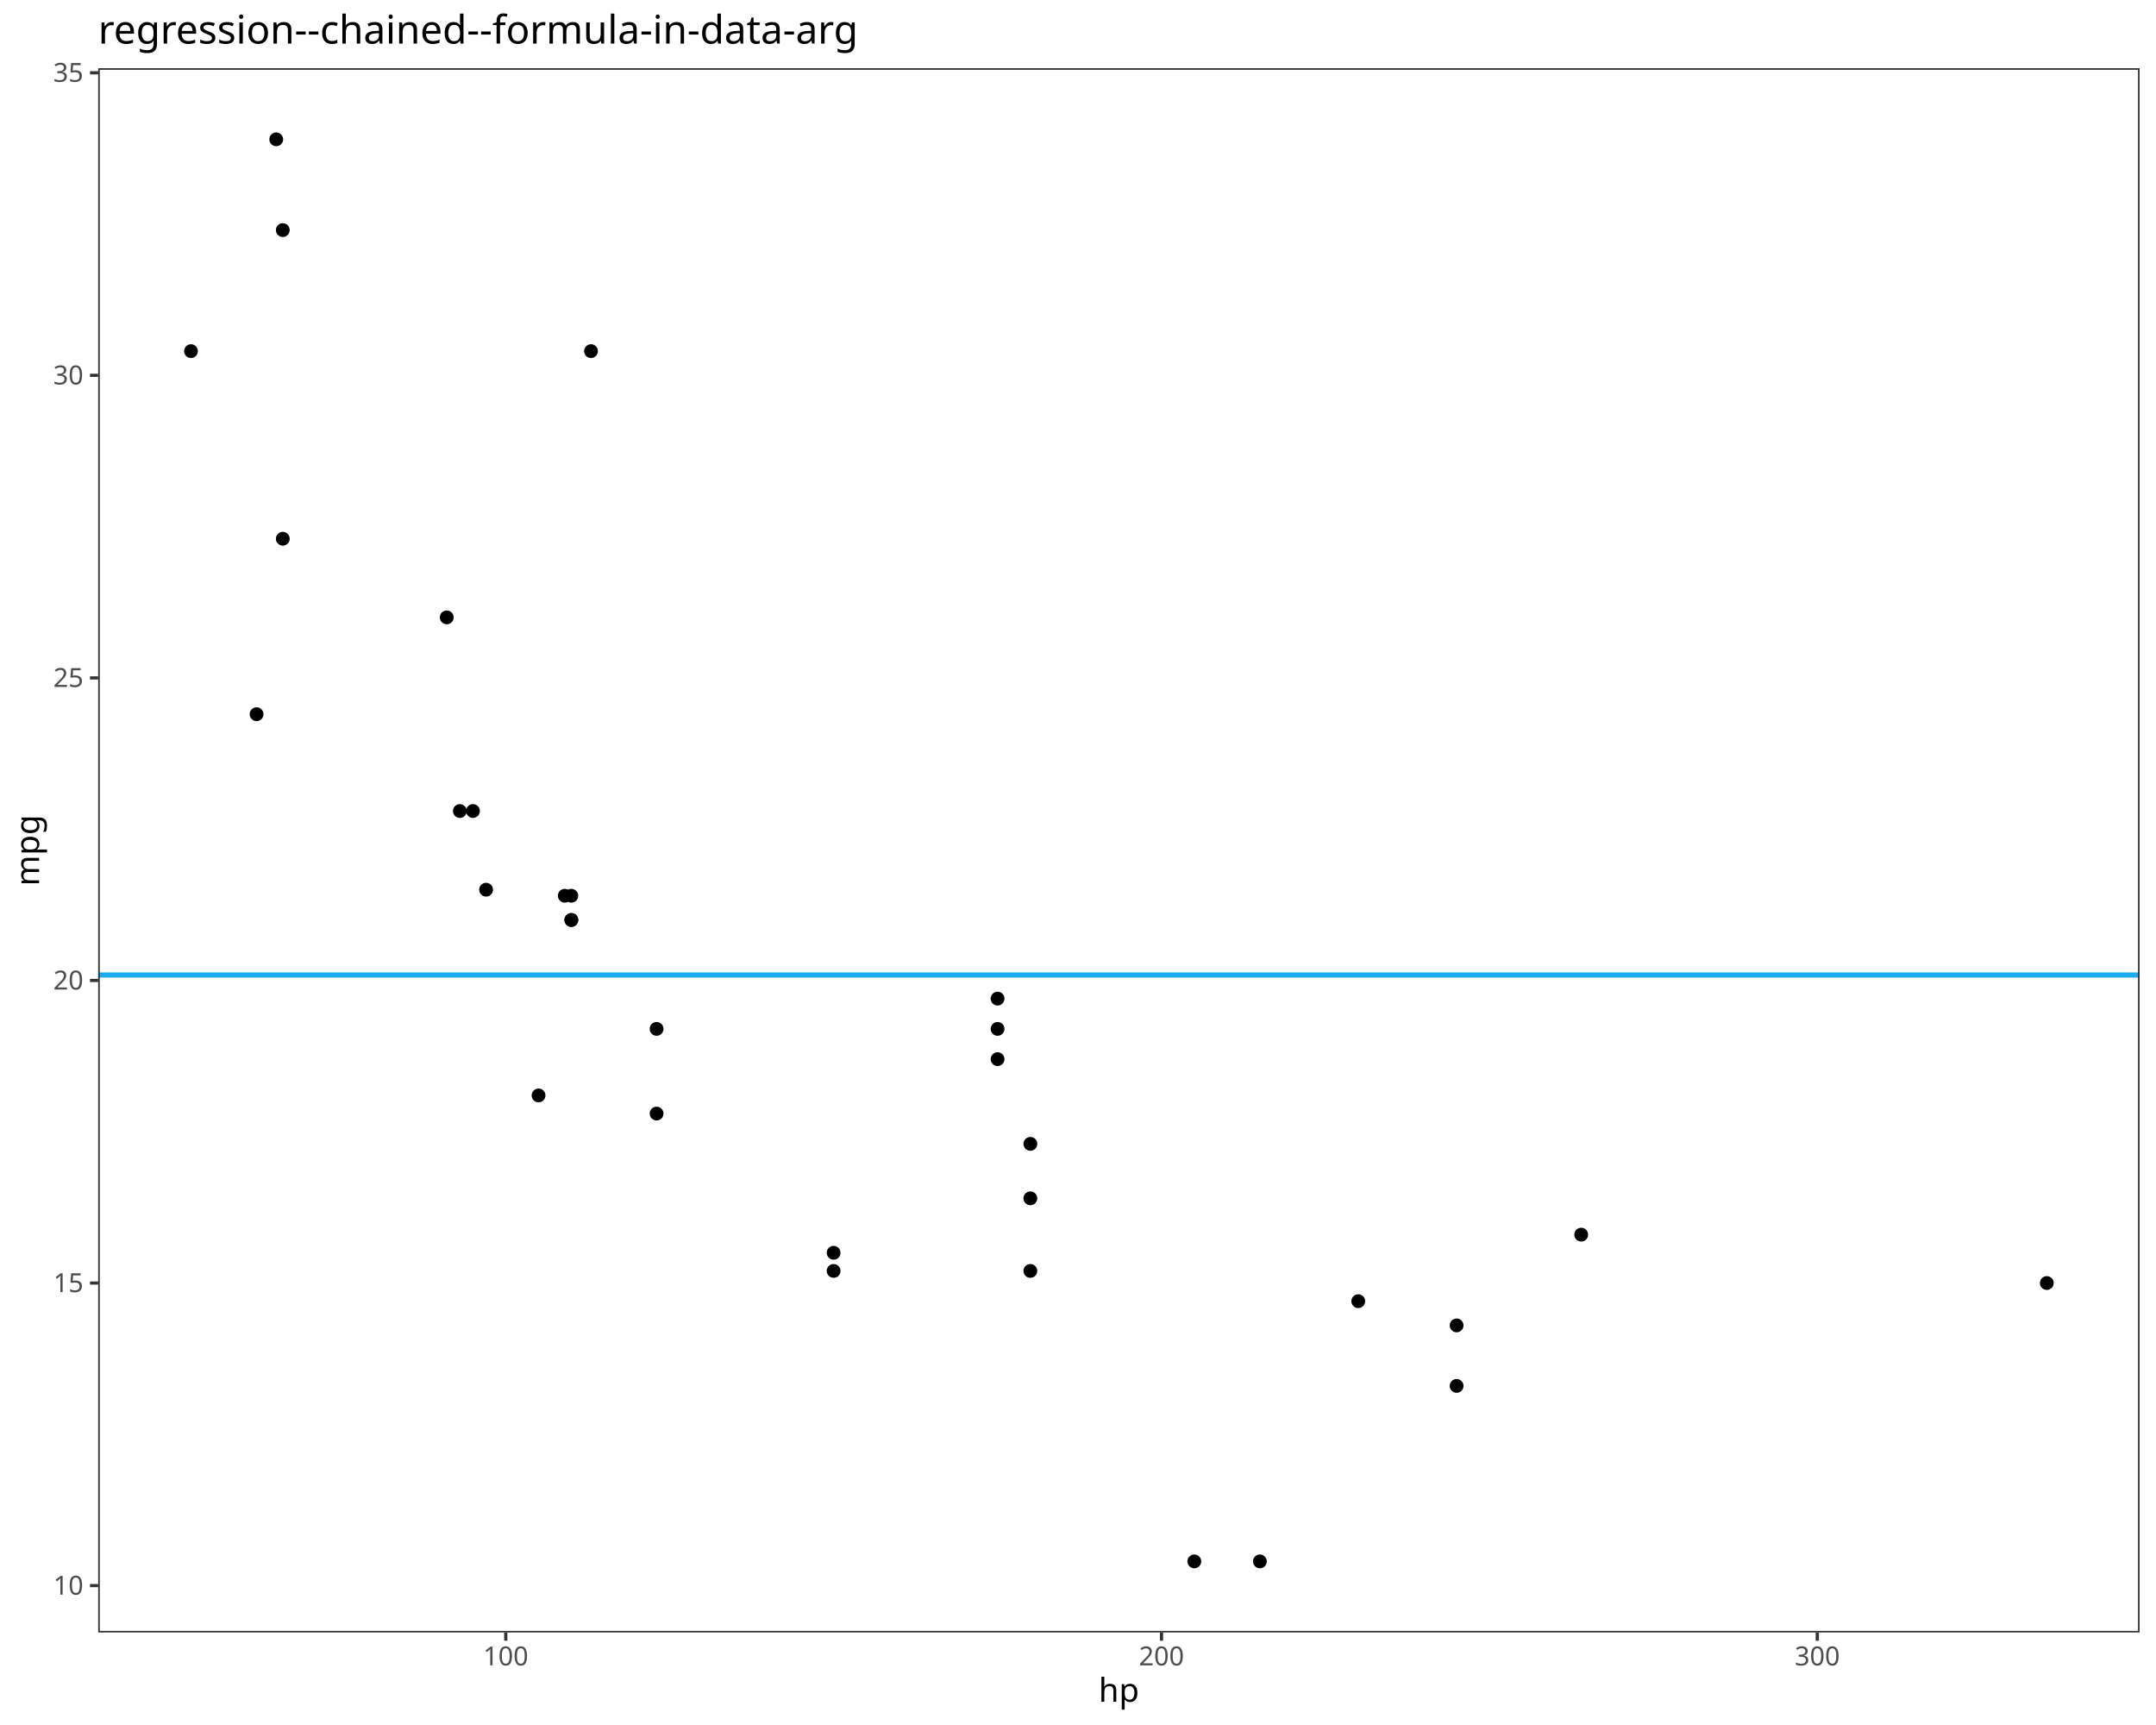
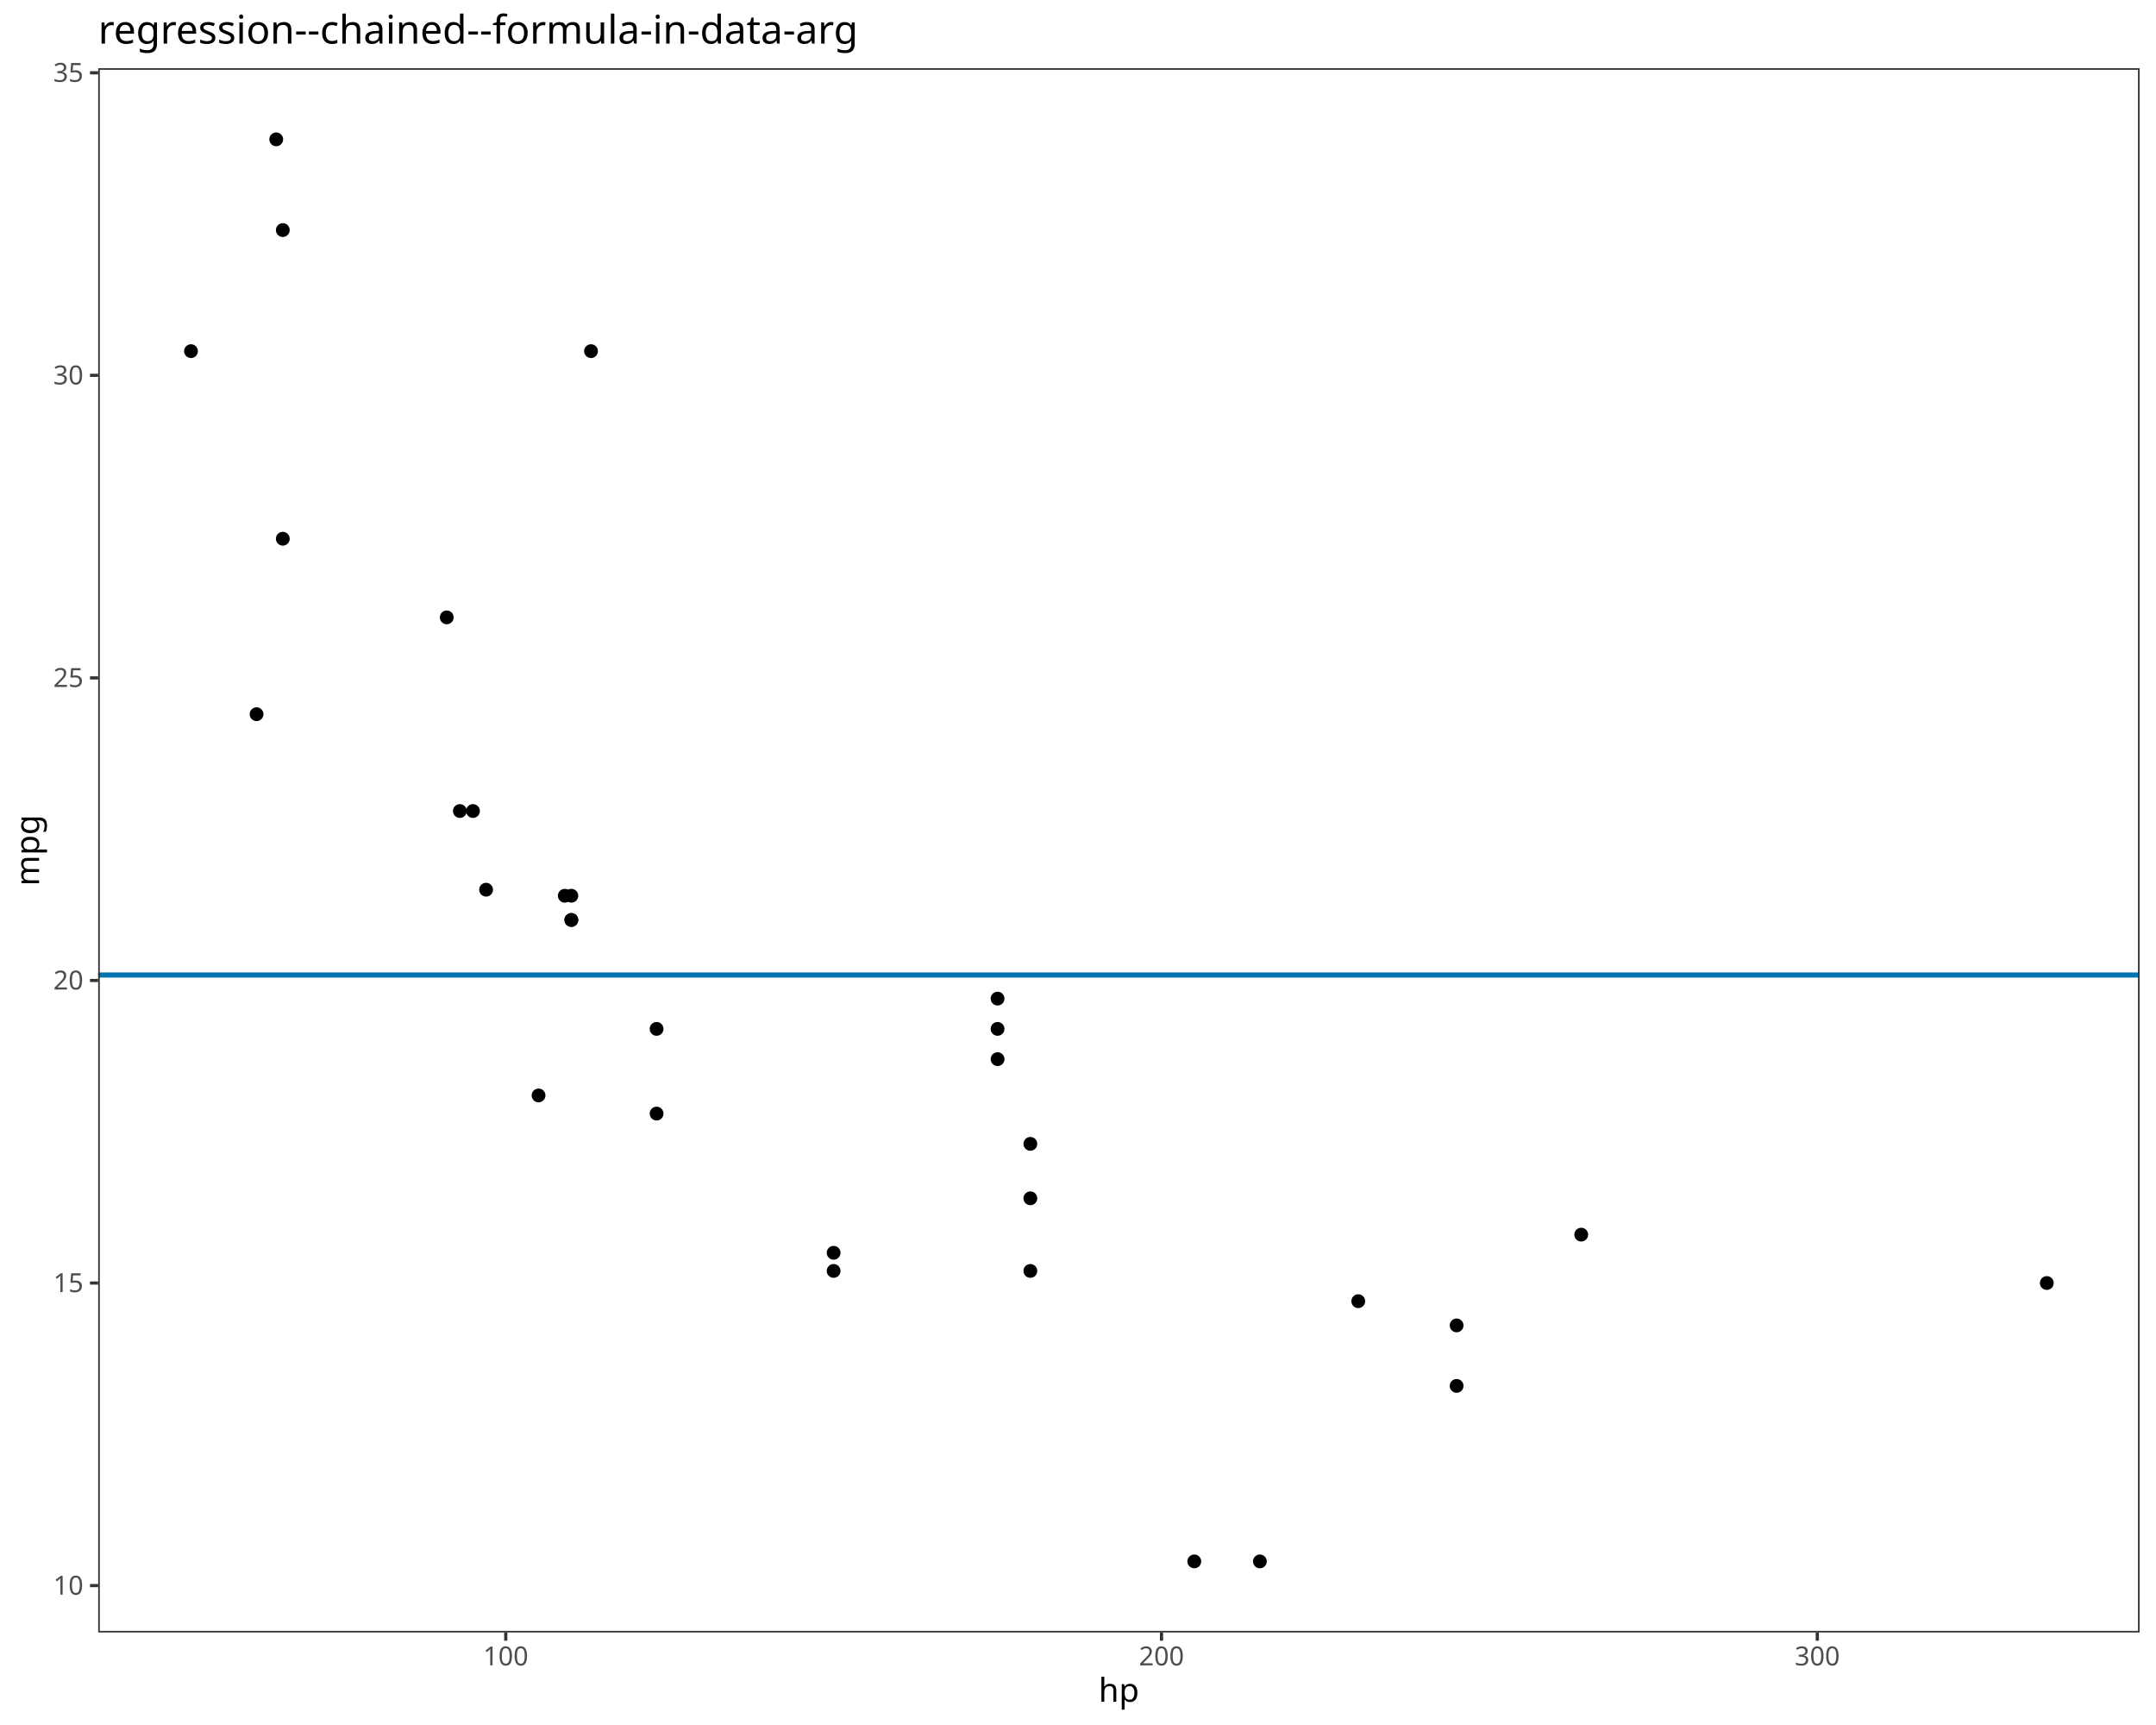
<svg xmlns="http://www.w3.org/2000/svg" class="svglite" data-engine-version="2.0" width="720.00pt" height="576.00pt" viewBox="0 0 720.00 576.00">
  <defs>
    <style type="text/css">
    .svglite line, .svglite polyline, .svglite polygon, .svglite path, .svglite rect, .svglite circle {
      fill: none;
      stroke: #000000;
      stroke-linecap: round;
      stroke-linejoin: round;
      stroke-miterlimit: 10.00;
    }
  </style>
  </defs>
  <rect width="100%" height="100%" style="stroke: none; fill: #FFFFFF;" />
  <defs>
    <clipPath id="cpMC4wMHw3MjAuMDB8MC4wMHw1NzYuMDA=">
      <rect x="0.00" y="0.00" width="720.00" height="576.00" />
    </clipPath>
  </defs>
  <g clip-path="url(#cpMC4wMHw3MjAuMDB8MC4wMHw1NzYuMDA=)">
    <rect x="0.00" y="0.00" width="720.00" height="576.00" style="stroke-width: 1.07; stroke: #FFFFFF; fill: #FFFFFF;" />
  </g>
  <defs>
    <clipPath id="cpMzIuNzl8NzE0LjUyfDIyLjc4fDU0NS4xMQ==">
      <rect x="32.79" y="22.78" width="681.73" height="522.33" />
    </clipPath>
  </defs>
  <g clip-path="url(#cpMzIuNzl8NzE0LjUyfDIyLjc4fDU0NS4xMQ==)">
    <rect x="32.79" y="22.78" width="681.73" height="522.33" style="stroke-width: 1.07; stroke: none; fill: #FFFFFF;" />
    <circle cx="190.80" cy="307.19" r="1.95" style="stroke-width: 0.71; fill: #000000;" />
    <circle cx="190.80" cy="307.19" r="1.95" style="stroke-width: 0.71; fill: #000000;" />
    <circle cx="153.57" cy="270.81" r="1.95" style="stroke-width: 0.71; fill: #000000;" />
    <circle cx="190.80" cy="299.10" r="1.95" style="stroke-width: 0.71; fill: #000000;" />
    <circle cx="333.14" cy="353.66" r="1.95" style="stroke-width: 0.71; fill: #000000;" />
    <circle cx="179.85" cy="365.78" r="1.95" style="stroke-width: 0.71; fill: #000000;" />
    <circle cx="486.44" cy="442.57" r="1.95" style="stroke-width: 0.71; fill: #000000;" />
    <circle cx="85.68" cy="238.48" r="1.95" style="stroke-width: 0.71; fill: #000000;" />
    <circle cx="157.95" cy="270.81" r="1.95" style="stroke-width: 0.71; fill: #000000;" />
    <circle cx="219.27" cy="343.56" r="1.95" style="stroke-width: 0.71; fill: #000000;" />
    <circle cx="219.27" cy="371.84" r="1.95" style="stroke-width: 0.71; fill: #000000;" />
    <circle cx="344.09" cy="400.13" r="1.95" style="stroke-width: 0.71; fill: #000000;" />
    <circle cx="344.09" cy="381.95" r="1.95" style="stroke-width: 0.71; fill: #000000;" />
    <circle cx="344.09" cy="424.38" r="1.95" style="stroke-width: 0.71; fill: #000000;" />
    <circle cx="398.84" cy="521.37" r="1.95" style="stroke-width: 0.71; fill: #000000;" />
    <circle cx="420.74" cy="521.37" r="1.95" style="stroke-width: 0.71; fill: #000000;" />
    <circle cx="453.59" cy="434.48" r="1.95" style="stroke-width: 0.71; fill: #000000;" />
    <circle cx="94.44" cy="76.83" r="1.95" style="stroke-width: 0.71; fill: #000000;" />
    <circle cx="63.78" cy="117.25" r="1.95" style="stroke-width: 0.71; fill: #000000;" />
    <circle cx="92.25" cy="46.53" r="1.95" style="stroke-width: 0.71; fill: #000000;" />
    <circle cx="162.33" cy="297.08" r="1.95" style="stroke-width: 0.71; fill: #000000;" />
    <circle cx="278.39" cy="418.32" r="1.95" style="stroke-width: 0.71; fill: #000000;" />
    <circle cx="278.39" cy="424.38" r="1.95" style="stroke-width: 0.71; fill: #000000;" />
    <circle cx="486.44" cy="462.77" r="1.95" style="stroke-width: 0.71; fill: #000000;" />
    <circle cx="333.14" cy="343.56" r="1.95" style="stroke-width: 0.71; fill: #000000;" />
    <circle cx="94.44" cy="179.89" r="1.95" style="stroke-width: 0.71; fill: #000000;" />
    <circle cx="149.19" cy="206.15" r="1.95" style="stroke-width: 0.71; fill: #000000;" />
    <circle cx="197.37" cy="117.25" r="1.95" style="stroke-width: 0.71; fill: #000000;" />
    <circle cx="528.05" cy="412.26" r="1.95" style="stroke-width: 0.71; fill: #000000;" />
    <circle cx="333.14" cy="333.45" r="1.95" style="stroke-width: 0.71; fill: #000000;" />
    <circle cx="683.53" cy="428.42" r="1.95" style="stroke-width: 0.71; fill: #000000;" />
    <circle cx="188.61" cy="299.10" r="1.95" style="stroke-width: 0.71; fill: #000000;" />
-     <line x1="32.79" y1="325.56" x2="714.52" y2="325.56" style="stroke-width: 1.71; stroke: #19ABED; stroke-linecap: butt;" />
+     <line x1="32.79" y1="325.56" x2="714.52" y2="325.56" style="stroke-width: 1.71; stroke: #0072B2; stroke-linecap: butt;" />
    <rect x="32.79" y="22.78" width="681.73" height="522.33" style="stroke-width: 1.07; stroke: #333333;" />
  </g>
  <g clip-path="url(#cpMC4wMHw3MjAuMDB8MC4wMHw1NzYuMDA=)">
    <text x="27.86" y="532.48" text-anchor="end" style="font-size: 8.80px; fill: #4D4D4D; font-family: sans;" textLength="9.79px" lengthAdjust="spacingAndGlyphs">10</text>
    <text x="27.86" y="431.45" text-anchor="end" style="font-size: 8.80px; fill: #4D4D4D; font-family: sans;" textLength="9.79px" lengthAdjust="spacingAndGlyphs">15</text>
    <text x="27.86" y="330.42" text-anchor="end" style="font-size: 8.80px; fill: #4D4D4D; font-family: sans;" textLength="9.79px" lengthAdjust="spacingAndGlyphs">20</text>
    <text x="27.86" y="229.39" text-anchor="end" style="font-size: 8.80px; fill: #4D4D4D; font-family: sans;" textLength="9.79px" lengthAdjust="spacingAndGlyphs">25</text>
    <text x="27.86" y="128.36" text-anchor="end" style="font-size: 8.80px; fill: #4D4D4D; font-family: sans;" textLength="9.79px" lengthAdjust="spacingAndGlyphs">30</text>
    <text x="27.86" y="27.33" text-anchor="end" style="font-size: 8.80px; fill: #4D4D4D; font-family: sans;" textLength="9.79px" lengthAdjust="spacingAndGlyphs">35</text>
    <polyline points="30.05,529.45 32.79,529.45 " style="stroke-width: 1.07; stroke: #333333; stroke-linecap: butt;" />
    <polyline points="30.05,428.42 32.79,428.42 " style="stroke-width: 1.07; stroke: #333333; stroke-linecap: butt;" />
    <polyline points="30.05,327.39 32.79,327.39 " style="stroke-width: 1.07; stroke: #333333; stroke-linecap: butt;" />
    <polyline points="30.05,226.36 32.79,226.36 " style="stroke-width: 1.07; stroke: #333333; stroke-linecap: butt;" />
    <polyline points="30.05,125.33 32.79,125.33 " style="stroke-width: 1.07; stroke: #333333; stroke-linecap: butt;" />
    <polyline points="30.05,24.30 32.79,24.30 " style="stroke-width: 1.07; stroke: #333333; stroke-linecap: butt;" />
    <polyline points="168.90,547.85 168.90,545.11 " style="stroke-width: 1.07; stroke: #333333; stroke-linecap: butt;" />
    <polyline points="387.89,547.85 387.89,545.11 " style="stroke-width: 1.07; stroke: #333333; stroke-linecap: butt;" />
    <polyline points="606.89,547.85 606.89,545.11 " style="stroke-width: 1.07; stroke: #333333; stroke-linecap: butt;" />
    <text x="168.90" y="556.10" text-anchor="middle" style="font-size: 8.80px; fill: #4D4D4D; font-family: sans;" textLength="14.68px" lengthAdjust="spacingAndGlyphs">100</text>
    <text x="387.89" y="556.10" text-anchor="middle" style="font-size: 8.80px; fill: #4D4D4D; font-family: sans;" textLength="14.68px" lengthAdjust="spacingAndGlyphs">200</text>
    <text x="606.89" y="556.10" text-anchor="middle" style="font-size: 8.80px; fill: #4D4D4D; font-family: sans;" textLength="14.68px" lengthAdjust="spacingAndGlyphs">300</text>
    <text x="373.66" y="568.24" text-anchor="middle" style="font-size: 11.00px; font-family: sans;" textLength="12.24px" lengthAdjust="spacingAndGlyphs">hp</text>
    <text transform="translate(13.05,283.95) rotate(-90)" text-anchor="middle" style="font-size: 11.00px; font-family: sans;" textLength="21.40px" lengthAdjust="spacingAndGlyphs">mpg</text>
    <text x="32.79" y="14.56" style="font-size: 13.20px; font-family: sans;" textLength="237.72px" lengthAdjust="spacingAndGlyphs">regression--chained--formula-in-data-arg</text>
  </g>
</svg>
